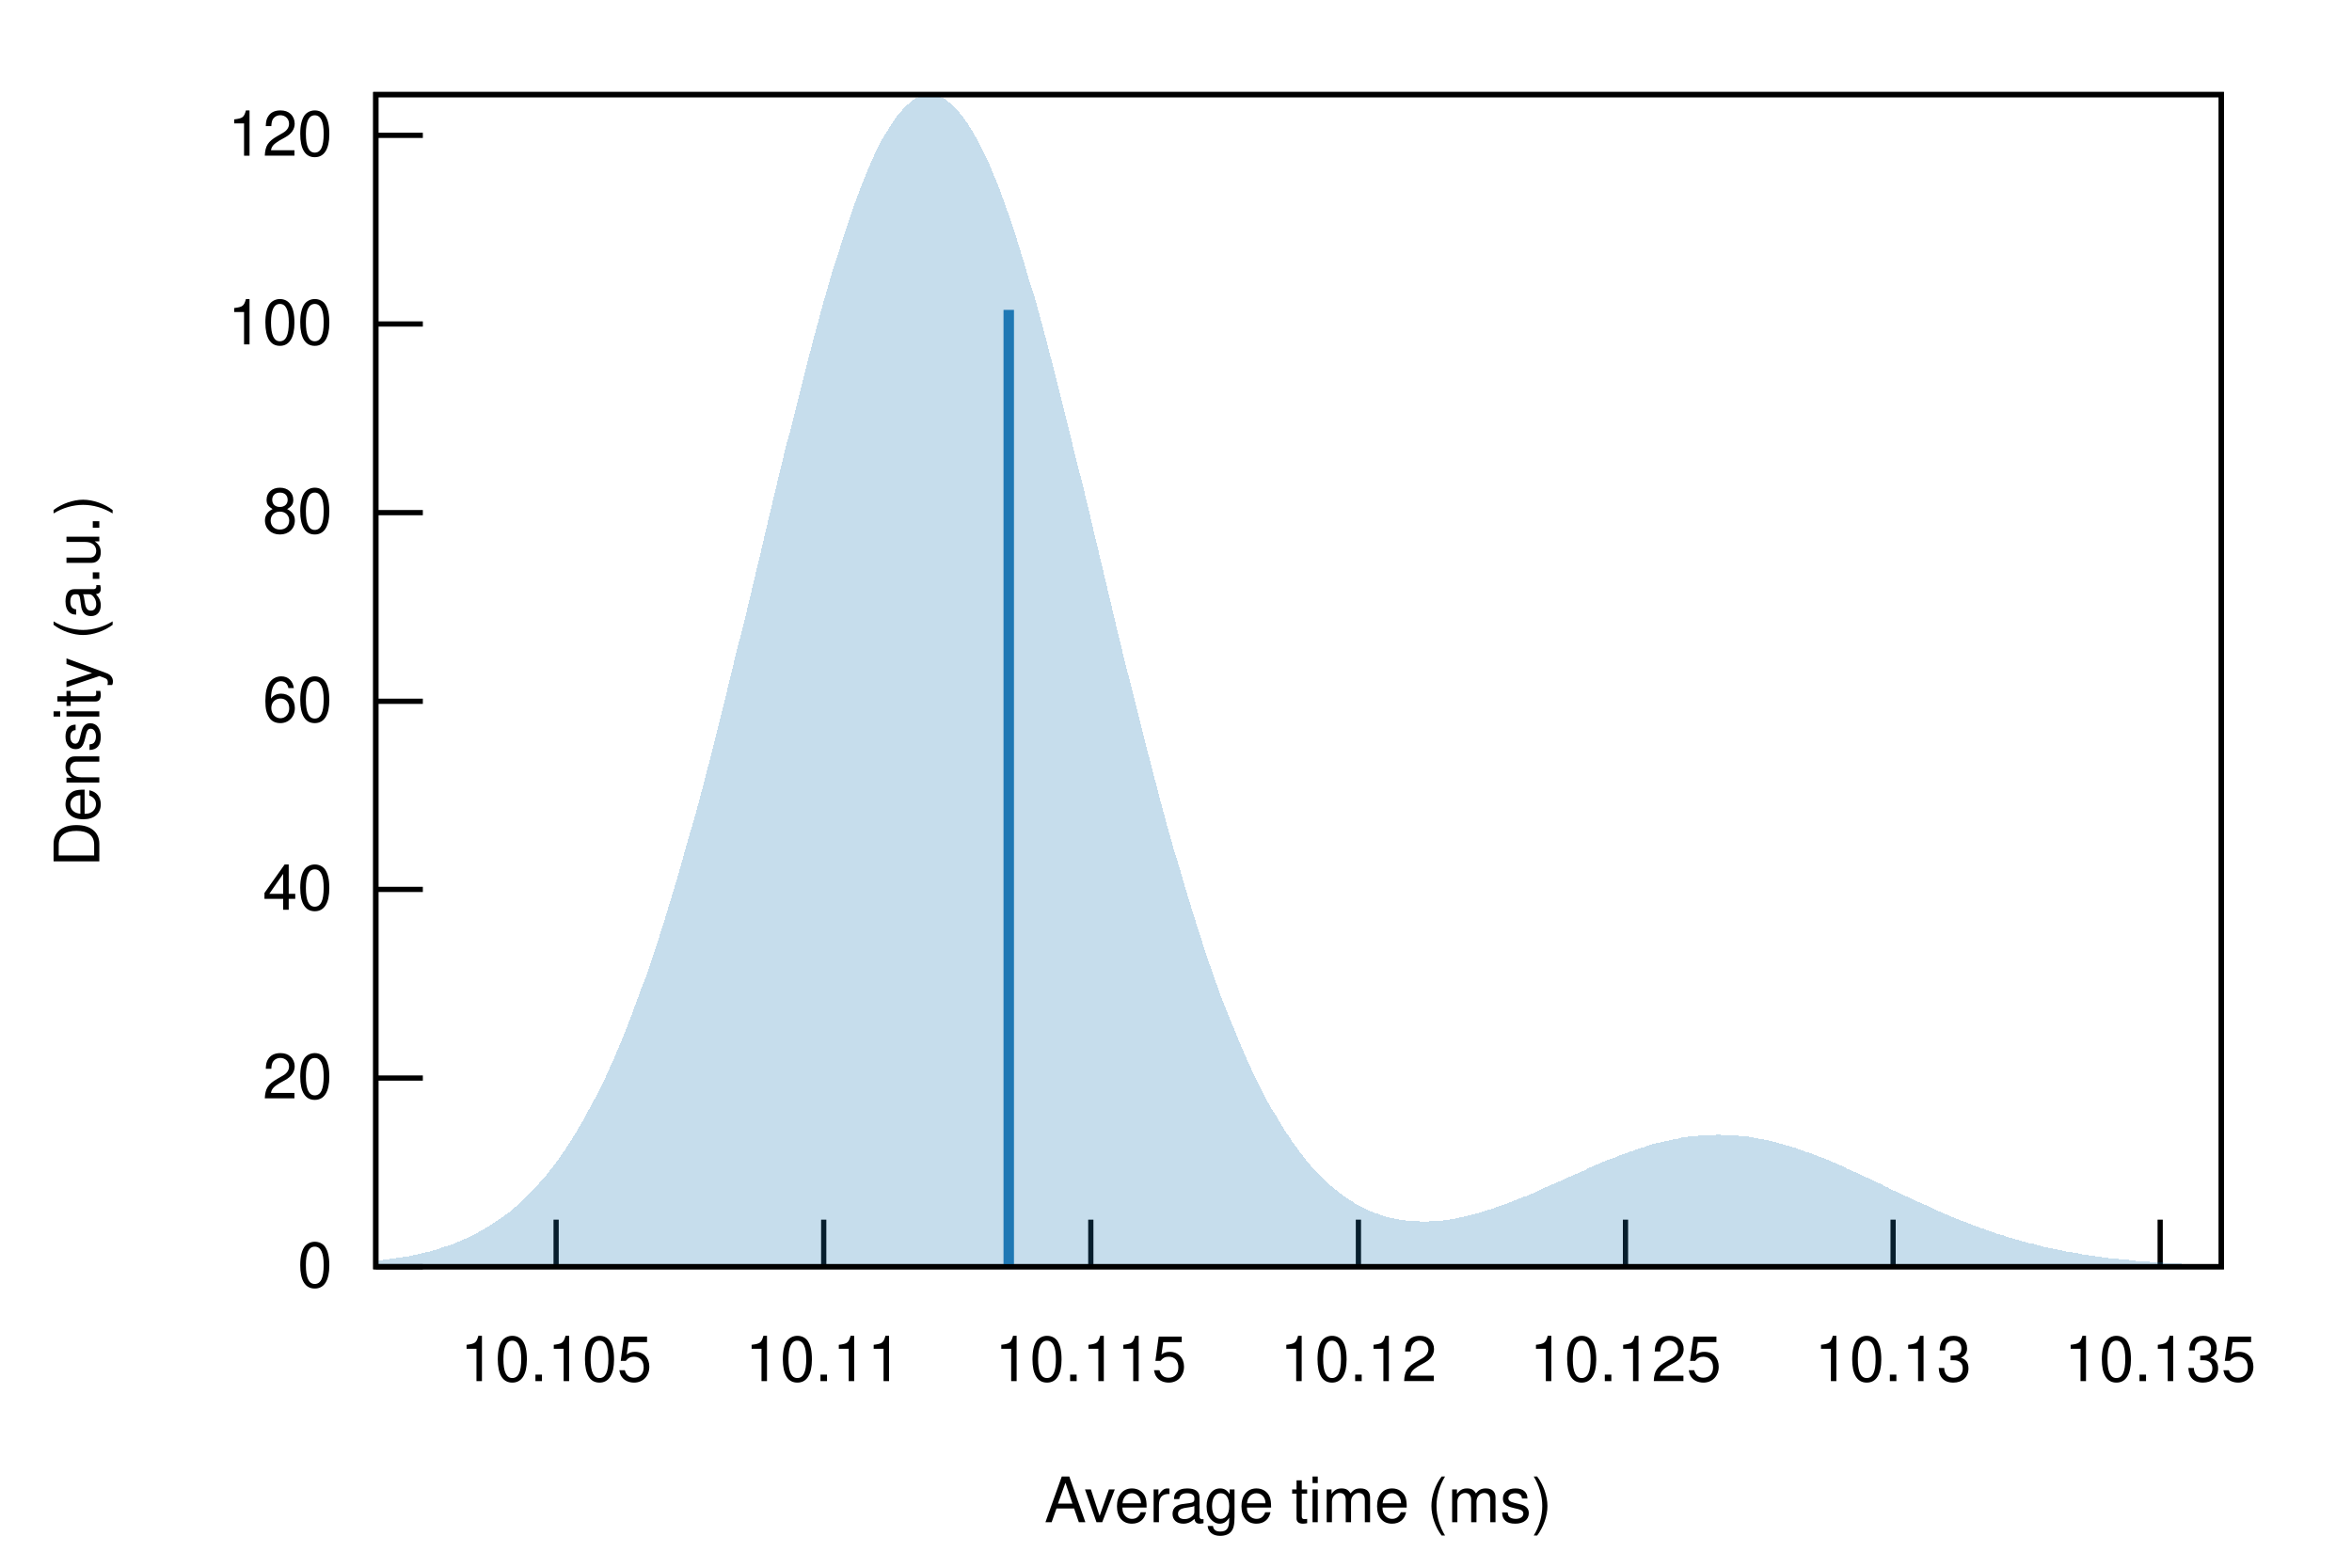
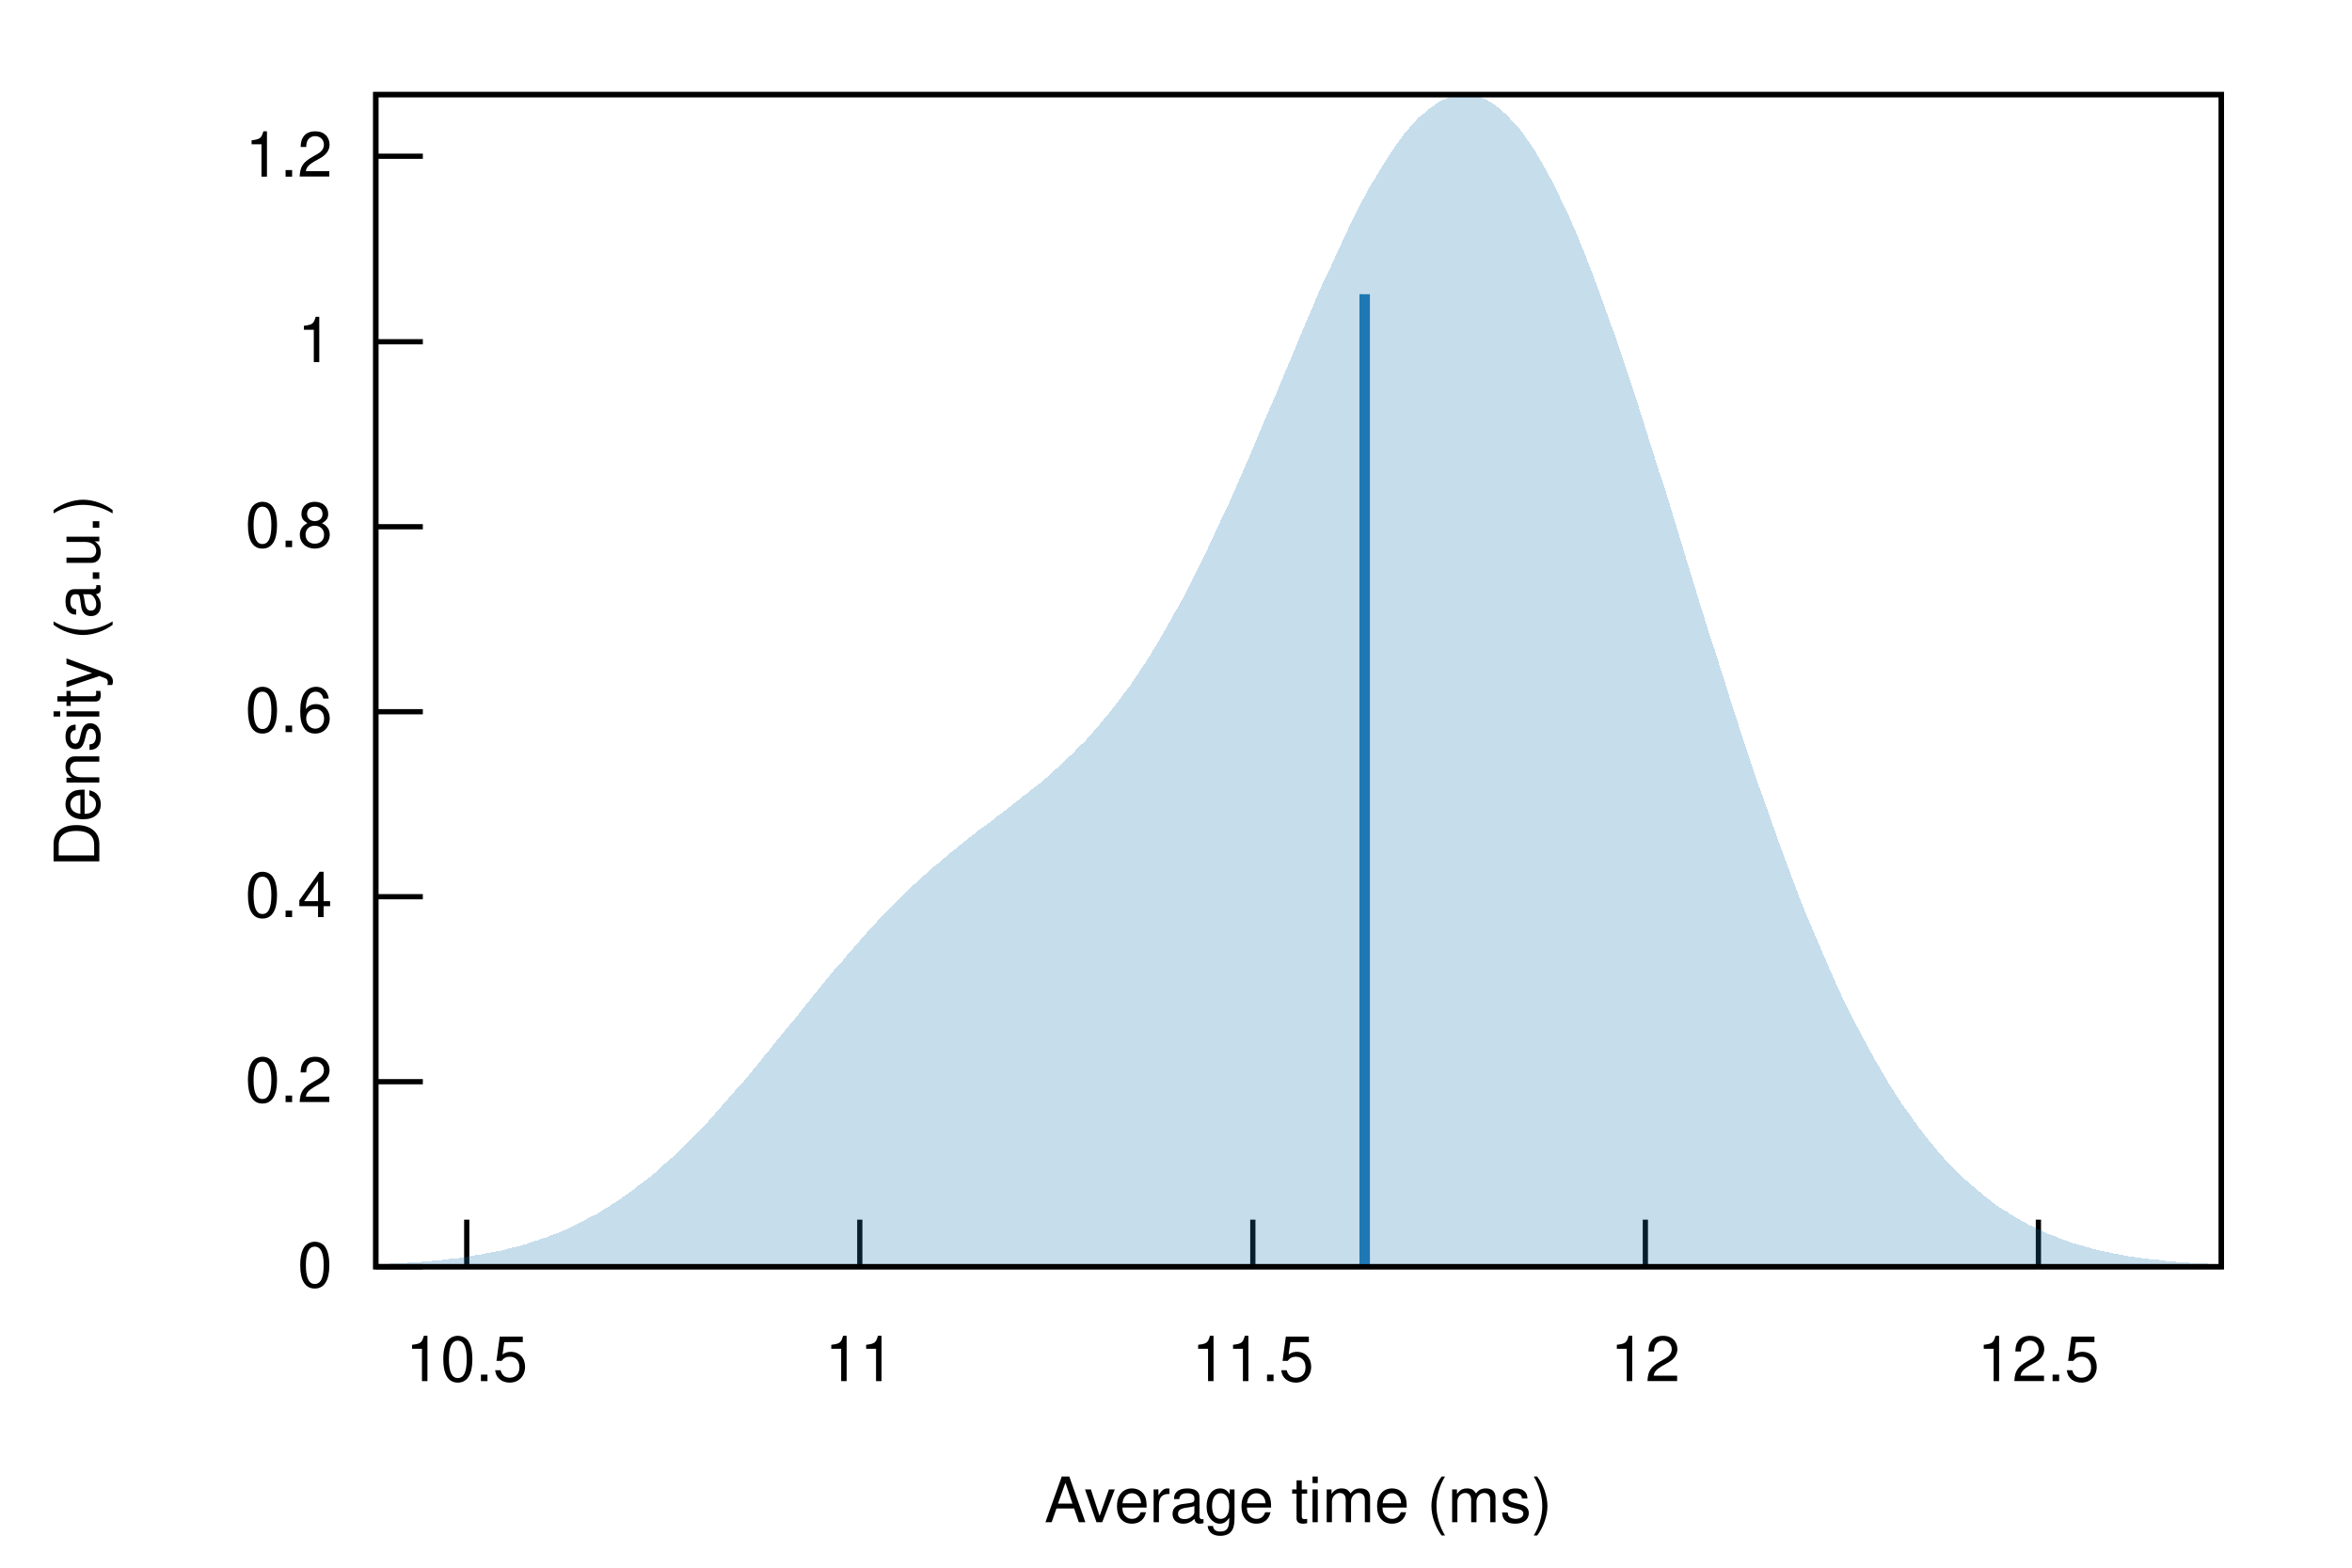
<svg xmlns="http://www.w3.org/2000/svg" xmlns:xlink="http://www.w3.org/1999/xlink" viewBox="0 0 450 300">
  <g id="gnuplot_canvas">
    <rect x="0" y="0" width="450" height="300" fill="none" />
    <defs>
      <circle id="gpDot" r="0.5" stroke-width="0.5" stroke="currentColor" />
      <path id="gpPt0" stroke-width="0.222" stroke="currentColor" d="M-1,0 h2 M0,-1 v2" />
      <path id="gpPt1" stroke-width="0.222" stroke="currentColor" d="M-1,-1 L1,1 M1,-1 L-1,1" />
      <path id="gpPt2" stroke-width="0.222" stroke="currentColor" d="M-1,0 L1,0 M0,-1 L0,1 M-1,-1 L1,1 M-1,1 L1,-1" />
      <rect id="gpPt3" stroke-width="0.222" stroke="currentColor" x="-1" y="-1" width="2" height="2" />
      <rect id="gpPt4" stroke-width="0.222" stroke="currentColor" fill="currentColor" x="-1" y="-1" width="2" height="2" />
      <circle id="gpPt5" stroke-width="0.222" stroke="currentColor" cx="0" cy="0" r="1" />
      <use xlink:href="#gpPt5" id="gpPt6" fill="currentColor" stroke="none" />
      <path id="gpPt7" stroke-width="0.222" stroke="currentColor" d="M0,-1.33 L-1.33,0.67 L1.33,0.67 z" />
      <use xlink:href="#gpPt7" id="gpPt8" fill="currentColor" stroke="none" />
      <use xlink:href="#gpPt7" id="gpPt9" stroke="currentColor" transform="rotate(180)" />
      <use xlink:href="#gpPt9" id="gpPt10" fill="currentColor" stroke="none" />
      <use xlink:href="#gpPt3" id="gpPt11" stroke="currentColor" transform="rotate(45)" />
      <use xlink:href="#gpPt11" id="gpPt12" fill="currentColor" stroke="none" />
      <path id="gpPt13" stroke-width="0.222" stroke="currentColor" d="M0,1.330 L1.265,0.411 L0.782,-1.067 L-0.782,-1.076 L-1.265,0.411 z" />
      <use xlink:href="#gpPt13" id="gpPt14" fill="currentColor" stroke="none" />
      <filter id="textbox" filterUnits="objectBoundingBox" x="0" y="0" height="1" width="1">
        <feFlood flood-color="white" flood-opacity="1" result="bgnd" />
        <feComposite in="SourceGraphic" in2="bgnd" operator="atop" />
      </filter>
      <filter id="greybox" filterUnits="objectBoundingBox" x="0" y="0" height="1" width="1">
        <feFlood flood-color="lightgrey" flood-opacity="1" result="grey" />
        <feComposite in="SourceGraphic" in2="grey" operator="atop" />
      </filter>
    </defs>
    <g fill="none" color="white" stroke="currentColor" stroke-width="1.00" stroke-linecap="butt" stroke-linejoin="miter">
</g>
    <g fill="none" color="black" stroke="currentColor" stroke-width="1.00" stroke-linecap="butt" stroke-linejoin="miter">
      <path stroke="black" d="M71.9,242.4 L80.9,242.4  " />
      <g transform="translate(63.6,246.3)" stroke="none" fill="black" font-family="Helvetica" font-size="12.00" text-anchor="end">
        <text>
          <tspan font-family="Helvetica"> 0</tspan>
        </text>
      </g>
    </g>
    <g fill="none" color="black" stroke="currentColor" stroke-width="1.00" stroke-linecap="butt" stroke-linejoin="miter">
-       <path stroke="black" d="M71.9,206.3 L80.9,206.3  " />
-       <g transform="translate(63.6,210.2)" stroke="none" fill="black" font-family="Helvetica" font-size="12.00" text-anchor="end">
+       <path stroke="black" d="M71.9,207.0 L80.9,207.0  " />
+       <g transform="translate(63.6,210.9)" stroke="none" fill="black" font-family="Helvetica" font-size="12.00" text-anchor="end">
        <text>
-           <tspan font-family="Helvetica"> 20</tspan>
+           <tspan font-family="Helvetica"> 0.2</tspan>
        </text>
      </g>
    </g>
    <g fill="none" color="black" stroke="currentColor" stroke-width="1.00" stroke-linecap="butt" stroke-linejoin="miter">
-       <path stroke="black" d="M71.9,170.2 L80.9,170.2  " />
-       <g transform="translate(63.6,174.1)" stroke="none" fill="black" font-family="Helvetica" font-size="12.00" text-anchor="end">
+       <path stroke="black" d="M71.9,171.6 L80.9,171.6  " />
+       <g transform="translate(63.6,175.5)" stroke="none" fill="black" font-family="Helvetica" font-size="12.00" text-anchor="end">
        <text>
-           <tspan font-family="Helvetica"> 40</tspan>
+           <tspan font-family="Helvetica"> 0.4</tspan>
        </text>
      </g>
    </g>
    <g fill="none" color="black" stroke="currentColor" stroke-width="1.00" stroke-linecap="butt" stroke-linejoin="miter">
-       <path stroke="black" d="M71.9,134.2 L80.9,134.2  " />
-       <g transform="translate(63.6,138.1)" stroke="none" fill="black" font-family="Helvetica" font-size="12.00" text-anchor="end">
+       <path stroke="black" d="M71.9,136.2 L80.9,136.2  " />
+       <g transform="translate(63.6,140.1)" stroke="none" fill="black" font-family="Helvetica" font-size="12.00" text-anchor="end">
        <text>
-           <tspan font-family="Helvetica"> 60</tspan>
+           <tspan font-family="Helvetica"> 0.6</tspan>
        </text>
      </g>
    </g>
    <g fill="none" color="black" stroke="currentColor" stroke-width="1.00" stroke-linecap="butt" stroke-linejoin="miter">
-       <path stroke="black" d="M71.9,98.1 L80.9,98.1  " />
-       <g transform="translate(63.6,102.0)" stroke="none" fill="black" font-family="Helvetica" font-size="12.00" text-anchor="end">
+       <path stroke="black" d="M71.9,100.8 L80.9,100.8  " />
+       <g transform="translate(63.6,104.7)" stroke="none" fill="black" font-family="Helvetica" font-size="12.00" text-anchor="end">
        <text>
-           <tspan font-family="Helvetica"> 80</tspan>
+           <tspan font-family="Helvetica"> 0.8</tspan>
        </text>
      </g>
    </g>
    <g fill="none" color="black" stroke="currentColor" stroke-width="1.00" stroke-linecap="butt" stroke-linejoin="miter">
-       <path stroke="black" d="M71.9,62.0 L80.9,62.0  " />
-       <g transform="translate(63.6,65.9)" stroke="none" fill="black" font-family="Helvetica" font-size="12.00" text-anchor="end">
+       <path stroke="black" d="M71.9,65.4 L80.9,65.4  " />
+       <g transform="translate(63.6,69.3)" stroke="none" fill="black" font-family="Helvetica" font-size="12.00" text-anchor="end">
        <text>
-           <tspan font-family="Helvetica"> 100</tspan>
+           <tspan font-family="Helvetica"> 1</tspan>
        </text>
      </g>
    </g>
    <g fill="none" color="black" stroke="currentColor" stroke-width="1.00" stroke-linecap="butt" stroke-linejoin="miter">
-       <path stroke="black" d="M71.9,25.9 L80.9,25.9  " />
-       <g transform="translate(63.6,29.8)" stroke="none" fill="black" font-family="Helvetica" font-size="12.00" text-anchor="end">
+       <path stroke="black" d="M71.9,29.9 L80.9,29.9  " />
+       <g transform="translate(63.6,33.8)" stroke="none" fill="black" font-family="Helvetica" font-size="12.00" text-anchor="end">
        <text>
-           <tspan font-family="Helvetica"> 120</tspan>
+           <tspan font-family="Helvetica"> 1.2</tspan>
        </text>
      </g>
    </g>
    <g fill="none" color="black" stroke="currentColor" stroke-width="1.00" stroke-linecap="butt" stroke-linejoin="miter">
-       <path stroke="black" d="M106.4,242.4 L106.4,233.4  " />
-       <g transform="translate(106.4,264.3)" stroke="none" fill="black" font-family="Helvetica" font-size="12.00" text-anchor="middle">
+       <path stroke="black" d="M89.3,242.4 L89.3,233.4  " />
+       <g transform="translate(89.3,264.3)" stroke="none" fill="black" font-family="Helvetica" font-size="12.00" text-anchor="middle">
        <text>
-           <tspan font-family="Helvetica"> 10.105</tspan>
+           <tspan font-family="Helvetica"> 10.5</tspan>
        </text>
      </g>
    </g>
    <g fill="none" color="black" stroke="currentColor" stroke-width="1.00" stroke-linecap="butt" stroke-linejoin="miter">
-       <path stroke="black" d="M157.6,242.4 L157.6,233.4  " />
-       <g transform="translate(157.6,264.3)" stroke="none" fill="black" font-family="Helvetica" font-size="12.00" text-anchor="middle">
+       <path stroke="black" d="M164.5,242.4 L164.5,233.4  " />
+       <g transform="translate(164.5,264.3)" stroke="none" fill="black" font-family="Helvetica" font-size="12.00" text-anchor="middle">
        <text>
-           <tspan font-family="Helvetica"> 10.11</tspan>
+           <tspan font-family="Helvetica"> 11</tspan>
        </text>
      </g>
    </g>
    <g fill="none" color="black" stroke="currentColor" stroke-width="1.00" stroke-linecap="butt" stroke-linejoin="miter">
-       <path stroke="black" d="M208.7,242.4 L208.7,233.4  " />
-       <g transform="translate(208.7,264.3)" stroke="none" fill="black" font-family="Helvetica" font-size="12.00" text-anchor="middle">
+       <path stroke="black" d="M239.7,242.4 L239.7,233.4  " />
+       <g transform="translate(239.7,264.3)" stroke="none" fill="black" font-family="Helvetica" font-size="12.00" text-anchor="middle">
        <text>
-           <tspan font-family="Helvetica"> 10.115</tspan>
+           <tspan font-family="Helvetica"> 11.5</tspan>
        </text>
      </g>
    </g>
    <g fill="none" color="black" stroke="currentColor" stroke-width="1.00" stroke-linecap="butt" stroke-linejoin="miter">
-       <path stroke="black" d="M259.9,242.4 L259.9,233.4  " />
-       <g transform="translate(259.9,264.3)" stroke="none" fill="black" font-family="Helvetica" font-size="12.00" text-anchor="middle">
+       <path stroke="black" d="M314.8,242.4 L314.8,233.4  " />
+       <g transform="translate(314.8,264.3)" stroke="none" fill="black" font-family="Helvetica" font-size="12.00" text-anchor="middle">
        <text>
-           <tspan font-family="Helvetica"> 10.12</tspan>
+           <tspan font-family="Helvetica"> 12</tspan>
        </text>
      </g>
    </g>
    <g fill="none" color="black" stroke="currentColor" stroke-width="1.00" stroke-linecap="butt" stroke-linejoin="miter">
-       <path stroke="black" d="M311.0,242.4 L311.0,233.4  " />
-       <g transform="translate(311.0,264.3)" stroke="none" fill="black" font-family="Helvetica" font-size="12.00" text-anchor="middle">
+       <path stroke="black" d="M390.0,242.4 L390.0,233.4  " />
+       <g transform="translate(390.0,264.3)" stroke="none" fill="black" font-family="Helvetica" font-size="12.00" text-anchor="middle">
        <text>
-           <tspan font-family="Helvetica"> 10.125</tspan>
-         </text>
-       </g>
-     </g>
-     <g fill="none" color="black" stroke="currentColor" stroke-width="1.00" stroke-linecap="butt" stroke-linejoin="miter">
-       <path stroke="black" d="M362.2,242.4 L362.2,233.4  " />
-       <g transform="translate(362.2,264.3)" stroke="none" fill="black" font-family="Helvetica" font-size="12.00" text-anchor="middle">
-         <text>
-           <tspan font-family="Helvetica"> 10.13</tspan>
-         </text>
-       </g>
-     </g>
-     <g fill="none" color="black" stroke="currentColor" stroke-width="1.00" stroke-linecap="butt" stroke-linejoin="miter">
-       <path stroke="black" d="M413.3,242.4 L413.3,233.4  " />
-       <g transform="translate(413.3,264.3)" stroke="none" fill="black" font-family="Helvetica" font-size="12.00" text-anchor="middle">
-         <text>
-           <tspan font-family="Helvetica"> 10.135</tspan>
+           <tspan font-family="Helvetica"> 12.5</tspan>
        </text>
      </g>
    </g>
    <g fill="none" color="black" stroke="currentColor" stroke-width="1.00" stroke-linecap="butt" stroke-linejoin="miter">
</g>
    <g fill="none" color="black" stroke="currentColor" stroke-width="1.00" stroke-linecap="butt" stroke-linejoin="miter">
      <path stroke="black" d="M71.9,18.1 L71.9,242.4 L425.0,242.4 L425.0,18.1 L71.9,18.1 Z  " />
    </g>
    <g fill="none" color="black" stroke="currentColor" stroke-width="1.00" stroke-linecap="butt" stroke-linejoin="miter">
      <g transform="translate(19.0,130.3) rotate(270)" stroke="none" fill="black" font-family="Helvetica" font-size="12.00" text-anchor="middle">
        <text>
          <tspan font-family="Helvetica">Density (a.u.)</tspan>
        </text>
      </g>
    </g>
    <g fill="none" color="black" stroke="currentColor" stroke-width="1.00" stroke-linecap="butt" stroke-linejoin="miter">
      <g transform="translate(248.4,291.3)" stroke="none" fill="black" font-family="Helvetica" font-size="12.00" text-anchor="middle">
        <text>
          <tspan font-family="Helvetica">Average time (ms)</tspan>
        </text>
      </g>
    </g>
    <g fill="none" color="black" stroke="currentColor" stroke-width="1.00" stroke-linecap="butt" stroke-linejoin="miter">
</g>
    <g id="gnuplot_plot_1">
      <g fill="none" color="black" stroke="currentColor" stroke-width="1.00" stroke-linecap="butt" stroke-linejoin="miter">
        <g stroke="none" shape-rendering="crispEdges">
-           <polygon fill="rgb( 31, 120, 180)" fill-opacity="0.25" points="71.9,241.3 72.6,241.2 73.3,241.1 74.0,241.0 74.7,240.9 75.4,240.8 76.1,240.7 76.9,240.6 77.6,240.5 78.3,240.4 79.0,240.2 79.7,240.1 80.4,239.9 81.1,239.7 81.8,239.6 82.5,239.4 83.2,239.2 83.9,239.0 84.6,238.7 85.3,238.5 86.1,238.3 86.8,238.0 87.5,237.7 88.2,237.4 88.9,237.1 89.6,236.8 90.3,236.5 91.0,236.1 91.7,235.7 92.4,235.3 93.1,234.9 93.8,234.5 94.5,234.0 95.3,233.5 96.0,233.0 96.7,232.5 97.4,232.0 98.1,231.4 98.8,230.8 99.5,230.1 100.2,229.5 100.9,228.8 101.6,228.1 102.3,227.3 103.0,226.6 103.7,225.8 104.5,224.9 105.2,224.0 105.9,223.1 106.6,222.2 107.3,221.2 108.0,220.2 108.7,219.1 109.4,218.0 110.1,216.9 110.8,215.7 111.5,214.5 112.2,213.2 112.9,211.9 113.6,210.6 114.4,209.2 115.1,207.7 115.8,206.3 116.5,204.7 117.2,203.2 117.9,201.5 118.6,199.9 119.3,198.2 120.0,196.4 120.7,194.6 121.4,192.7 122.1,190.8 122.8,188.9 123.6,186.9 124.3,184.9 125.0,182.8 125.7,180.6 126.4,178.4 127.1,176.2 127.8,173.9 128.5,171.6 129.2,169.3 129.9,166.9 130.6,164.4 131.3,161.9 132.0,159.4 132.8,156.8 133.5,154.2 134.2,151.6 134.9,148.9 135.6,146.2 136.3,143.5 137.0,140.7 137.7,137.9 138.4,135.1 139.1,132.2 139.8,129.3 140.5,126.4 141.2,123.5 142.0,120.6 142.7,117.7 143.4,114.7 144.1,111.8 144.8,108.8 145.5,105.9 146.2,102.9 146.9,99.9 147.6,97.0 148.3,94.0 149.0,91.1 149.7,88.2 150.4,85.3 151.2,82.4 151.9,79.6 152.6,76.8 153.3,74.0 154.0,71.2 154.7,68.5 155.4,65.8 156.1,63.2 156.8,60.6 157.5,58.0 158.2,55.6 158.9,53.1 159.6,50.8 160.4,48.4 161.1,46.2 161.8,44.0 162.5,41.9 163.2,39.9 163.9,37.9 164.6,36.1 165.3,34.3 166.0,32.6 166.7,30.9 167.4,29.4 168.1,27.9 168.8,26.6 169.6,25.3 170.3,24.2 171.0,23.1 171.7,22.1 172.4,21.3 173.1,20.5 173.8,19.9 174.5,19.3 175.2,18.8 175.9,18.5 176.6,18.3 177.3,18.1 178.0,18.1 178.7,18.2 179.5,18.4 180.2,18.7 180.9,19.0 181.6,19.6 182.3,20.2 183.0,20.9 183.7,21.7 184.4,22.6 185.1,23.6 185.8,24.7 186.5,25.9 187.2,27.2 187.9,28.6 188.7,30.1 189.4,31.7 190.1,33.4 190.8,35.1 191.5,36.9 192.2,38.9 192.9,40.8 193.6,42.9 194.3,45.0 195.0,47.3 195.7,49.5 196.4,51.9 197.1,54.3 197.9,56.7 198.6,59.2 199.3,61.8 200.0,64.4 200.7,67.1 201.4,69.8 202.1,72.5 202.8,75.3 203.5,78.1 204.2,80.9 204.9,83.8 205.6,86.7 206.3,89.6 207.1,92.5 207.8,95.5 208.5,98.4 209.2,101.4 209.9,104.3 210.6,107.3 211.3,110.2 212.0,113.2 212.7,116.1 213.4,119.1 214.1,122.0 214.8,124.9 215.5,127.8 216.3,130.7 217.0,133.6 217.7,136.4 218.4,139.2 219.1,142.0 219.8,144.7 220.5,147.5 221.2,150.1 221.9,152.8 222.6,155.4 223.3,158.0 224.0,160.5 224.7,163.0 225.5,165.5 226.2,167.9 226.9,170.3 227.6,172.6 228.3,174.9 229.0,177.1 229.7,179.3 230.4,181.5 231.1,183.6 231.8,185.6 232.5,187.6 233.2,189.6 233.9,191.5 234.7,193.4 235.4,195.2 236.1,196.9 236.8,198.6 237.5,200.3 238.2,201.9 238.9,203.5 239.6,205.0 240.3,206.5 241.0,207.9 241.7,209.3 242.4,210.6 243.1,211.9 243.9,213.1 244.6,214.3 245.3,215.5 246.0,216.6 246.7,217.6 247.4,218.7 248.1,219.6 248.8,220.6 249.5,221.5 250.2,222.4 250.9,223.2 251.6,224.0 252.3,224.7 253.0,225.4 253.8,226.1 254.5,226.8 255.2,227.4 255.9,227.9 256.6,228.5 257.3,229.0 258.0,229.5 258.7,229.9 259.4,230.4 260.1,230.8 260.8,231.1 261.5,231.5 262.2,231.8 263.0,232.1 263.7,232.3 264.4,232.6 265.1,232.8 265.8,233.0 266.5,233.1 267.2,233.3 267.9,233.4 268.6,233.5 269.3,233.6 270.0,233.7 270.7,233.7 271.4,233.7 272.2,233.8 272.9,233.8 273.6,233.7 274.3,233.7 275.0,233.6 275.7,233.6 276.4,233.5 277.1,233.4 277.8,233.3 278.5,233.2 279.2,233.0 279.9,232.9 280.6,232.7 281.4,232.5 282.1,232.3 282.8,232.2 283.5,231.9 284.2,231.7 284.9,231.5 285.6,231.3 286.3,231.0 287.0,230.8 287.7,230.5 288.4,230.3 289.1,230.0 289.8,229.7 290.6,229.4 291.3,229.1 292.0,228.9 292.7,228.6 293.4,228.3 294.1,228.0 294.8,227.6 295.5,227.3 296.2,227.0 296.9,226.7 297.6,226.4 298.3,226.1 299.0,225.8 299.8,225.4 300.5,225.1 301.2,224.8 301.9,224.5 302.6,224.2 303.3,223.9 304.0,223.5 304.7,223.2 305.4,222.9 306.1,222.6 306.8,222.3 307.5,222.0 308.2,221.8 309.0,221.5 309.7,221.2 310.4,220.9 311.1,220.7 311.8,220.4 312.5,220.2 313.2,219.9 313.9,219.7 314.6,219.5 315.3,219.2 316.0,219.0 316.7,218.8 317.4,218.7 318.2,218.5 318.9,218.3 319.6,218.2 320.3,218.0 321.0,217.9 321.7,217.7 322.4,217.6 323.1,217.5 323.8,217.4 324.5,217.4 325.2,217.3 325.9,217.2 326.6,217.2 327.3,217.2 328.1,217.2 328.8,217.1 329.5,217.2 330.2,217.2 330.9,217.2 331.6,217.2 332.3,217.3 333.0,217.4 333.7,217.5 334.4,217.5 335.1,217.6 335.8,217.8 336.5,217.9 337.3,218.0 338.0,218.2 338.7,218.3 339.4,218.5 340.1,218.7 340.8,218.9 341.5,219.1 342.2,219.3 342.9,219.5 343.6,219.7 344.3,220.0 345.0,220.2 345.7,220.5 346.5,220.7 347.2,221.0 347.9,221.3 348.6,221.5 349.3,221.8 350.0,222.1 350.7,222.4 351.4,222.7 352.1,223.0 352.8,223.3 353.5,223.7 354.2,224.0 354.9,224.3 355.7,224.6 356.4,225.0 357.1,225.3 357.8,225.6 358.5,226.0 359.2,226.3 359.9,226.6 360.6,227.0 361.3,227.3 362.0,227.7 362.7,228.0 363.4,228.3 364.1,228.7 364.9,229.0 365.6,229.3 366.3,229.7 367.0,230.0 367.7,230.3 368.4,230.6 369.1,230.9 369.8,231.3 370.5,231.6 371.2,231.9 371.9,232.2 372.6,232.5 373.3,232.8 374.1,233.1 374.8,233.4 375.5,233.7 376.2,233.9 376.9,234.2 377.6,234.5 378.3,234.7 379.0,235.0 379.7,235.2 380.4,235.5 381.1,235.7 381.8,236.0 382.5,236.2 383.3,236.4 384.0,236.7 384.7,236.9 385.4,237.1 386.1,237.3 386.8,237.5 387.5,237.7 388.2,237.9 388.9,238.0 389.6,238.2 390.3,238.4 391.0,238.6 391.7,238.7 392.4,238.9 393.2,239.0 393.9,239.2 394.6,239.3 395.3,239.5 396.0,239.6 396.7,239.7 397.4,239.8 398.1,240.0 398.8,240.1 399.5,240.2 400.2,240.3 400.9,240.4 401.6,240.5 402.4,240.6 403.1,240.7 403.8,240.8 404.5,240.8 405.2,240.9 405.9,241.0 406.6,241.1 407.3,241.1 408.0,241.2 408.7,241.3 409.4,241.3 410.1,241.4 410.8,241.4 411.6,241.5 412.3,241.5 413.0,241.6 413.7,241.6 414.4,241.7 415.1,241.7 415.8,241.8 416.5,241.8 417.2,241.8 417.9,241.9 418.6,241.9 419.3,241.9 420.0,242.0 420.8,242.0 421.5,242.0 422.2,242.0 422.9,242.1 423.6,242.1 424.3,242.1 425.0,242.1 425.0,242.4 424.3,242.4 423.6,242.4 422.9,242.4 422.2,242.4 421.5,242.4 420.8,242.4 420.0,242.4 419.3,242.4 418.6,242.4 417.9,242.4 417.2,242.4 416.5,242.4 415.8,242.4 415.1,242.4 414.4,242.4 413.7,242.4 413.0,242.4 412.3,242.4 411.6,242.4 410.8,242.4 410.1,242.4 409.4,242.4 408.7,242.4 408.0,242.4 407.3,242.4 406.6,242.4 405.9,242.4 405.2,242.4 404.5,242.4 403.8,242.4 403.1,242.4 402.4,242.4 401.6,242.4 400.9,242.4 400.2,242.4 399.5,242.4 398.8,242.4 398.1,242.4 397.4,242.4 396.7,242.4 396.0,242.4 395.3,242.4 394.6,242.4 393.9,242.4 393.2,242.4 392.4,242.4 391.7,242.4 391.0,242.4 390.3,242.4 389.6,242.4 388.9,242.4 388.2,242.4 387.5,242.4 386.8,242.4 386.1,242.4 385.4,242.4 384.7,242.4 384.0,242.4 383.3,242.4 382.5,242.4 381.8,242.4 381.1,242.4 380.4,242.4 379.7,242.4 379.0,242.4 378.3,242.4 377.6,242.4 376.9,242.4 376.2,242.4 375.5,242.4 374.8,242.4 374.1,242.4 373.3,242.4 372.6,242.4 371.9,242.4 371.2,242.4 370.5,242.4 369.8,242.4 369.1,242.4 368.4,242.4 367.7,242.4 367.0,242.4 366.3,242.4 365.6,242.4 364.9,242.4 364.1,242.4 363.4,242.4 362.7,242.4 362.0,242.4 361.3,242.4 360.6,242.4 359.9,242.4 359.2,242.4 358.5,242.4 357.8,242.4 357.1,242.4 356.4,242.4 355.7,242.4 354.9,242.4 354.2,242.4 353.5,242.4 352.8,242.4 352.1,242.4 351.4,242.4 350.7,242.4 350.0,242.4 349.3,242.4 348.6,242.4 347.9,242.4 347.2,242.4 346.5,242.4 345.7,242.4 345.0,242.4 344.3,242.4 343.6,242.4 342.9,242.4 342.2,242.4 341.5,242.4 340.8,242.4 340.1,242.4 339.4,242.4 338.7,242.4 338.0,242.4 337.3,242.4 336.5,242.4 335.8,242.4 335.1,242.4 334.4,242.4 333.7,242.4 333.0,242.4 332.3,242.4 331.6,242.4 330.9,242.4 330.2,242.4 329.5,242.4 328.8,242.4 328.1,242.4 327.3,242.4 326.6,242.4 325.9,242.4 325.2,242.4 324.5,242.4 323.8,242.4 323.1,242.4 322.4,242.4 321.7,242.4 321.0,242.4 320.3,242.4 319.6,242.4 318.9,242.4 318.2,242.4 317.4,242.4 316.7,242.4 316.0,242.4 315.3,242.4 314.6,242.4 313.9,242.4 313.2,242.4 312.5,242.4 311.8,242.4 311.1,242.4 310.4,242.4 309.7,242.4 309.0,242.4 308.2,242.4 307.5,242.4 306.8,242.4 306.1,242.4 305.4,242.4 304.7,242.4 304.0,242.4 303.3,242.4 302.6,242.4 301.9,242.4 301.2,242.4 300.5,242.4 299.8,242.4 299.0,242.4 298.3,242.4 297.6,242.4 296.9,242.4 296.2,242.4 295.5,242.4 294.8,242.4 294.1,242.4 293.4,242.4 292.7,242.4 292.0,242.4 291.3,242.4 290.6,242.4 289.8,242.4 289.1,242.4 288.4,242.4 287.7,242.4 287.0,242.4 286.3,242.4 285.6,242.4 284.9,242.4 284.2,242.4 283.5,242.4 282.8,242.4 282.1,242.4 281.4,242.4 280.6,242.4 279.9,242.4 279.2,242.4 278.5,242.4 277.8,242.4 277.1,242.4 276.4,242.4 275.7,242.4 275.0,242.4 274.3,242.4 273.6,242.4 272.9,242.4 272.2,242.4 271.4,242.4 270.7,242.4 270.0,242.4 269.3,242.4 268.6,242.4 267.9,242.4 267.2,242.4 266.5,242.4 265.8,242.4 265.1,242.4 264.4,242.4 263.7,242.4 263.0,242.4 262.2,242.4 261.5,242.4 260.8,242.4 260.1,242.4 259.4,242.4 258.7,242.4 258.0,242.4 257.3,242.4 256.6,242.4 255.9,242.4 255.2,242.4 254.5,242.4 253.8,242.4 253.0,242.4 252.3,242.4 251.6,242.4 250.9,242.4 250.2,242.4 249.5,242.4 248.8,242.4 248.1,242.4 247.4,242.4 246.7,242.4 246.0,242.4 245.3,242.4 244.6,242.4 243.9,242.4 243.1,242.4 242.4,242.4 241.7,242.4 241.0,242.4 240.3,242.4 239.6,242.4 238.9,242.4 238.2,242.4 237.5,242.4 236.8,242.4 236.1,242.4 235.4,242.4 234.7,242.4 233.9,242.4 233.2,242.4 232.5,242.4 231.8,242.4 231.1,242.4 230.4,242.4 229.7,242.4 229.0,242.4 228.3,242.4 227.6,242.4 226.9,242.4 226.2,242.4 225.5,242.4 224.7,242.4 224.0,242.4 223.3,242.4 222.6,242.4 221.9,242.4 221.2,242.4 220.5,242.4 219.8,242.4 219.1,242.4 218.4,242.4 217.7,242.4 217.0,242.4 216.3,242.4 215.5,242.4 214.8,242.4 214.1,242.4 213.4,242.4 212.7,242.4 212.0,242.4 211.3,242.4 210.6,242.4 209.9,242.4 209.2,242.4 208.5,242.4 207.8,242.4 207.1,242.4 206.3,242.4 205.6,242.4 204.9,242.4 204.2,242.4 203.5,242.4 202.8,242.4 202.1,242.4 201.4,242.4 200.7,242.4 200.0,242.4 199.3,242.4 198.6,242.4 197.9,242.4 197.1,242.4 196.4,242.4 195.7,242.4 195.0,242.4 194.3,242.4 193.6,242.4 192.9,242.4 192.2,242.4 191.5,242.4 190.8,242.4 190.1,242.4 189.4,242.4 188.7,242.4 187.9,242.4 187.2,242.4 186.5,242.4 185.8,242.4 185.1,242.4 184.4,242.4 183.7,242.4 183.0,242.4 182.3,242.4 181.6,242.4 180.9,242.4 180.2,242.4 179.5,242.4 178.7,242.4 178.0,242.4 177.3,242.4 176.6,242.4 175.9,242.4 175.2,242.4 174.5,242.4 173.8,242.4 173.1,242.4 172.4,242.4 171.7,242.4 171.0,242.4 170.3,242.4 169.6,242.4 168.8,242.4 168.1,242.4 167.4,242.4 166.7,242.4 166.0,242.4 165.3,242.4 164.6,242.4 163.9,242.4 163.2,242.4 162.5,242.4 161.8,242.4 161.1,242.4 160.4,242.4 159.6,242.4 158.9,242.4 158.2,242.4 157.5,242.4 156.8,242.4 156.1,242.4 155.4,242.4 154.7,242.4 154.0,242.4 153.3,242.4 152.6,242.4 151.9,242.4 151.2,242.4 150.4,242.4 149.7,242.4 149.0,242.4 148.3,242.4 147.6,242.4 146.9,242.4 146.2,242.4 145.5,242.4 144.8,242.4 144.1,242.4 143.4,242.4 142.7,242.4 142.0,242.4 141.2,242.4 140.5,242.4 139.8,242.4 139.1,242.4 138.4,242.4 137.7,242.4 137.0,242.4 136.3,242.4 135.6,242.4 134.9,242.4 134.2,242.4 133.5,242.4 132.8,242.4 132.0,242.4 131.3,242.4 130.6,242.4 129.9,242.4 129.2,242.4 128.5,242.4 127.8,242.4 127.1,242.4 126.4,242.4 125.7,242.4 125.0,242.4 124.3,242.4 123.6,242.4 122.8,242.4 122.1,242.4 121.4,242.4 120.7,242.4 120.0,242.4 119.3,242.4 118.6,242.4 117.9,242.4 117.2,242.4 116.5,242.4 115.8,242.4 115.1,242.4 114.4,242.4 113.6,242.4 112.9,242.4 112.2,242.4 111.5,242.4 110.8,242.4 110.1,242.4 109.4,242.4 108.7,242.4 108.0,242.4 107.3,242.4 106.6,242.4 105.9,242.4 105.2,242.4 104.5,242.4 103.7,242.4 103.0,242.4 102.3,242.4 101.6,242.4 100.9,242.4 100.2,242.4 99.5,242.4 98.8,242.4 98.1,242.4 97.4,242.4 96.7,242.4 96.0,242.4 95.3,242.4 94.5,242.4 93.8,242.4 93.1,242.4 92.4,242.4 91.7,242.4 91.0,242.4 90.3,242.4 89.6,242.4 88.9,242.4 88.2,242.4 87.5,242.4 86.8,242.4 86.1,242.4 85.3,242.4 84.6,242.4 83.9,242.4 83.2,242.4 82.5,242.4 81.8,242.4 81.1,242.4 80.4,242.4 79.7,242.4 79.0,242.4 78.3,242.4 77.6,242.4 76.9,242.4 76.1,242.4 75.4,242.4 74.7,242.4 74.0,242.4 73.3,242.4 72.6,242.4 71.9,242.4 " />
+           <polygon fill="rgb( 31, 120, 180)" fill-opacity="0.25" points="71.9,242.0 72.6,241.9 73.3,241.9 74.0,241.9 74.7,241.8 75.4,241.8 76.1,241.8 76.9,241.7 77.6,241.7 78.3,241.6 79.0,241.6 79.7,241.5 80.4,241.5 81.1,241.4 81.8,241.4 82.5,241.3 83.2,241.2 83.9,241.2 84.6,241.1 85.3,241.0 86.1,240.9 86.8,240.8 87.5,240.8 88.2,240.7 88.9,240.6 89.6,240.5 90.3,240.3 91.0,240.2 91.7,240.1 92.4,240.0 93.1,239.8 93.8,239.7 94.5,239.6 95.3,239.4 96.0,239.3 96.7,239.1 97.4,238.9 98.1,238.7 98.8,238.6 99.5,238.4 100.2,238.2 100.9,238.0 101.6,237.7 102.3,237.5 103.0,237.3 103.7,237.0 104.5,236.8 105.2,236.5 105.9,236.2 106.6,236.0 107.3,235.7 108.0,235.4 108.7,235.1 109.4,234.7 110.1,234.4 110.8,234.0 111.5,233.7 112.2,233.3 112.9,232.9 113.6,232.6 114.4,232.2 115.1,231.7 115.8,231.3 116.5,230.9 117.2,230.4 117.9,230.0 118.6,229.5 119.3,229.0 120.0,228.5 120.7,228.0 121.4,227.5 122.1,226.9 122.8,226.4 123.6,225.8 124.3,225.3 125.0,224.7 125.7,224.1 126.4,223.5 127.1,222.8 127.8,222.2 128.5,221.6 129.2,220.9 129.9,220.2 130.6,219.5 131.3,218.9 132.0,218.1 132.8,217.4 133.5,216.7 134.2,216.0 134.9,215.2 135.6,214.5 136.3,213.7 137.0,212.9 137.7,212.1 138.4,211.3 139.1,210.5 139.8,209.7 140.5,208.9 141.2,208.1 142.0,207.3 142.7,206.4 143.4,205.6 144.1,204.7 144.8,203.9 145.5,203.0 146.2,202.1 146.9,201.3 147.6,200.4 148.3,199.5 149.0,198.7 149.7,197.8 150.4,196.9 151.2,196.0 151.9,195.2 152.6,194.3 153.3,193.4 154.0,192.5 154.7,191.7 155.4,190.8 156.1,189.9 156.8,189.1 157.5,188.2 158.2,187.3 158.9,186.5 159.6,185.6 160.4,184.8 161.1,184.0 161.8,183.1 162.5,182.3 163.2,181.5 163.9,180.7 164.6,179.9 165.3,179.1 166.0,178.3 166.7,177.6 167.4,176.8 168.1,176.0 168.8,175.3 169.6,174.5 170.3,173.8 171.0,173.1 171.7,172.4 172.4,171.7 173.1,171.0 173.8,170.3 174.5,169.6 175.2,169.0 175.9,168.3 176.6,167.7 177.3,167.1 178.0,166.4 178.7,165.8 179.5,165.2 180.2,164.6 180.9,164.0 181.6,163.4 182.3,162.8 183.0,162.3 183.7,161.7 184.4,161.1 185.1,160.6 185.8,160.0 186.5,159.5 187.2,158.9 187.9,158.4 188.7,157.9 189.4,157.3 190.1,156.8 190.8,156.2 191.5,155.7 192.2,155.2 192.9,154.6 193.6,154.1 194.3,153.5 195.0,153.0 195.7,152.4 196.4,151.9 197.1,151.3 197.9,150.7 198.6,150.2 199.3,149.6 200.0,149.0 200.7,148.4 201.4,147.7 202.1,147.1 202.8,146.5 203.5,145.8 204.2,145.1 204.9,144.5 205.6,143.8 206.3,143.0 207.1,142.3 207.8,141.6 208.5,140.8 209.2,140.0 209.9,139.2 210.6,138.4 211.3,137.5 212.0,136.7 212.7,135.8 213.4,134.9 214.1,134.0 214.8,133.0 215.5,132.1 216.3,131.1 217.0,130.0 217.7,129.0 218.4,127.9 219.1,126.9 219.8,125.8 220.5,124.6 221.2,123.5 221.9,122.3 222.6,121.1 223.3,119.9 224.0,118.6 224.7,117.3 225.5,116.0 226.2,114.7 226.9,113.4 227.6,112.0 228.3,110.6 229.0,109.2 229.7,107.8 230.4,106.4 231.1,104.9 231.8,103.4 232.5,101.9 233.2,100.4 233.9,98.8 234.7,97.3 235.4,95.7 236.1,94.1 236.8,92.5 237.5,90.9 238.2,89.3 238.9,87.7 239.6,86.0 240.3,84.4 241.0,82.7 241.7,81.0 242.4,79.4 243.1,77.7 243.9,76.0 244.6,74.3 245.3,72.6 246.0,70.9 246.7,69.3 247.4,67.6 248.1,65.9 248.8,64.2 249.5,62.6 250.2,60.9 250.9,59.3 251.6,57.6 252.3,56.0 253.0,54.4 253.8,52.8 254.5,51.3 255.2,49.7 255.9,48.2 256.6,46.7 257.3,45.2 258.0,43.7 258.7,42.3 259.4,40.9 260.1,39.5 260.8,38.1 261.5,36.8 262.2,35.5 263.0,34.3 263.7,33.1 264.4,31.9 265.1,30.8 265.8,29.7 266.5,28.6 267.2,27.6 267.9,26.7 268.6,25.7 269.3,24.9 270.0,24.0 270.7,23.3 271.4,22.5 272.2,21.9 272.9,21.3 273.6,20.7 274.3,20.2 275.0,19.7 275.7,19.3 276.4,19.0 277.1,18.7 277.8,18.4 278.5,18.3 279.2,18.2 279.9,18.1 280.6,18.1 281.4,18.2 282.1,18.3 282.8,18.5 283.5,18.7 284.2,19.0 284.9,19.4 285.6,19.8 286.3,20.3 287.0,20.9 287.7,21.5 288.4,22.1 289.1,22.9 289.8,23.6 290.6,24.5 291.3,25.4 292.0,26.4 292.7,27.4 293.4,28.4 294.1,29.6 294.8,30.8 295.5,32.0 296.2,33.3 296.9,34.6 297.6,36.0 298.3,37.4 299.0,38.9 299.8,40.5 300.5,42.1 301.2,43.7 301.9,45.3 302.6,47.1 303.3,48.8 304.0,50.6 304.7,52.4 305.4,54.3 306.1,56.2 306.8,58.1 307.5,60.1 308.2,62.1 309.0,64.1 309.7,66.2 310.4,68.3 311.1,70.4 311.8,72.5 312.5,74.7 313.2,76.8 313.9,79.0 314.6,81.2 315.3,83.5 316.0,85.7 316.7,87.9 317.4,90.2 318.2,92.5 318.9,94.7 319.6,97.0 320.3,99.3 321.0,101.6 321.7,103.9 322.4,106.2 323.1,108.5 323.8,110.8 324.5,113.1 325.2,115.4 325.9,117.6 326.6,119.9 327.3,122.2 328.1,124.4 328.8,126.7 329.5,128.9 330.2,131.1 330.9,133.4 331.6,135.5 332.3,137.7 333.0,139.9 333.7,142.0 334.4,144.2 335.1,146.3 335.8,148.4 336.5,150.4 337.3,152.5 338.0,154.5 338.7,156.5 339.4,158.5 340.1,160.5 340.8,162.4 341.5,164.3 342.2,166.2 342.9,168.1 343.6,169.9 344.3,171.8 345.0,173.6 345.7,175.3 346.5,177.1 347.2,178.8 347.9,180.4 348.6,182.1 349.3,183.7 350.0,185.3 350.7,186.9 351.4,188.5 352.1,190.0 352.8,191.5 353.5,192.9 354.2,194.4 354.9,195.8 355.7,197.1 356.4,198.5 357.1,199.8 357.8,201.1 358.5,202.4 359.2,203.6 359.9,204.8 360.6,206.0 361.3,207.2 362.0,208.3 362.7,209.4 363.4,210.5 364.1,211.6 364.9,212.6 365.6,213.6 366.3,214.6 367.0,215.6 367.7,216.5 368.4,217.4 369.1,218.3 369.8,219.1 370.5,220.0 371.2,220.8 371.9,221.6 372.6,222.4 373.3,223.1 374.1,223.8 374.8,224.5 375.5,225.2 376.2,225.9 376.9,226.5 377.6,227.1 378.3,227.7 379.0,228.3 379.7,228.9 380.4,229.4 381.1,230.0 381.8,230.5 382.5,231.0 383.3,231.5 384.0,231.9 384.7,232.4 385.4,232.8 386.1,233.2 386.8,233.6 387.5,234.0 388.2,234.4 388.9,234.7 389.6,235.1 390.3,235.4 391.0,235.7 391.7,236.1 392.4,236.3 393.2,236.6 393.9,236.9 394.6,237.2 395.3,237.4 396.0,237.7 396.7,237.9 397.4,238.1 398.1,238.3 398.8,238.5 399.5,238.7 400.2,238.9 400.9,239.1 401.6,239.3 402.4,239.4 403.1,239.6 403.8,239.7 404.5,239.9 405.2,240.0 405.9,240.1 406.6,240.3 407.3,240.4 408.0,240.5 408.7,240.6 409.4,240.7 410.1,240.8 410.8,240.9 411.6,241.0 412.3,241.0 413.0,241.1 413.7,241.2 414.4,241.3 415.1,241.3 415.8,241.4 416.5,241.5 417.2,241.5 417.9,241.6 418.6,241.6 419.3,241.7 420.0,241.7 420.8,241.8 421.5,241.8 422.2,241.8 422.9,241.9 423.6,241.9 424.3,241.9 425.0,242.0 425.0,242.4 424.3,242.4 423.6,242.4 422.9,242.4 422.2,242.4 421.5,242.4 420.8,242.4 420.0,242.4 419.3,242.4 418.6,242.4 417.9,242.4 417.2,242.4 416.5,242.4 415.8,242.4 415.1,242.4 414.4,242.4 413.7,242.4 413.0,242.4 412.3,242.4 411.6,242.4 410.8,242.4 410.1,242.4 409.4,242.4 408.7,242.4 408.0,242.4 407.3,242.4 406.6,242.4 405.9,242.4 405.2,242.4 404.5,242.4 403.8,242.4 403.1,242.4 402.4,242.4 401.6,242.4 400.9,242.4 400.2,242.4 399.5,242.4 398.8,242.4 398.1,242.4 397.4,242.4 396.7,242.4 396.0,242.4 395.3,242.4 394.6,242.4 393.9,242.4 393.2,242.4 392.4,242.4 391.7,242.4 391.0,242.4 390.3,242.4 389.6,242.4 388.9,242.4 388.2,242.4 387.5,242.4 386.8,242.4 386.1,242.4 385.4,242.4 384.7,242.4 384.0,242.4 383.3,242.4 382.5,242.4 381.8,242.4 381.1,242.4 380.4,242.4 379.7,242.4 379.0,242.4 378.3,242.4 377.6,242.4 376.9,242.4 376.2,242.4 375.5,242.4 374.8,242.4 374.1,242.4 373.3,242.4 372.6,242.4 371.9,242.4 371.2,242.4 370.5,242.4 369.8,242.4 369.1,242.4 368.4,242.4 367.7,242.4 367.0,242.4 366.3,242.4 365.6,242.4 364.9,242.4 364.1,242.4 363.4,242.4 362.7,242.4 362.0,242.4 361.3,242.4 360.6,242.4 359.9,242.4 359.2,242.4 358.5,242.4 357.8,242.4 357.1,242.4 356.4,242.4 355.7,242.4 354.9,242.4 354.2,242.4 353.5,242.4 352.8,242.4 352.1,242.4 351.4,242.4 350.7,242.4 350.0,242.4 349.3,242.4 348.6,242.4 347.9,242.4 347.2,242.4 346.5,242.4 345.7,242.4 345.0,242.4 344.3,242.4 343.6,242.4 342.9,242.4 342.2,242.4 341.5,242.4 340.8,242.4 340.1,242.4 339.4,242.4 338.7,242.4 338.0,242.4 337.3,242.4 336.5,242.4 335.8,242.4 335.1,242.4 334.4,242.4 333.7,242.4 333.0,242.4 332.3,242.4 331.6,242.4 330.9,242.4 330.2,242.4 329.5,242.4 328.8,242.4 328.1,242.4 327.3,242.4 326.6,242.4 325.9,242.4 325.2,242.4 324.5,242.4 323.8,242.4 323.1,242.4 322.4,242.4 321.7,242.4 321.0,242.4 320.3,242.4 319.6,242.4 318.9,242.4 318.2,242.4 317.4,242.4 316.7,242.4 316.0,242.4 315.3,242.4 314.6,242.4 313.9,242.4 313.2,242.4 312.5,242.4 311.8,242.4 311.1,242.4 310.4,242.4 309.7,242.4 309.0,242.4 308.2,242.4 307.5,242.4 306.8,242.4 306.1,242.4 305.4,242.4 304.7,242.4 304.0,242.4 303.3,242.4 302.6,242.4 301.9,242.4 301.2,242.4 300.5,242.4 299.8,242.4 299.0,242.4 298.3,242.4 297.6,242.4 296.9,242.4 296.2,242.4 295.5,242.4 294.8,242.4 294.1,242.4 293.4,242.4 292.7,242.4 292.0,242.4 291.3,242.4 290.6,242.4 289.8,242.4 289.1,242.4 288.4,242.4 287.7,242.4 287.0,242.4 286.3,242.4 285.6,242.4 284.9,242.4 284.2,242.4 283.5,242.4 282.8,242.4 282.1,242.4 281.4,242.4 280.6,242.4 279.9,242.4 279.2,242.4 278.5,242.4 277.8,242.4 277.1,242.4 276.4,242.4 275.7,242.4 275.0,242.4 274.3,242.4 273.6,242.4 272.9,242.4 272.2,242.4 271.4,242.4 270.7,242.4 270.0,242.4 269.3,242.4 268.6,242.4 267.9,242.4 267.2,242.4 266.5,242.4 265.8,242.4 265.1,242.4 264.4,242.4 263.7,242.4 263.0,242.4 262.2,242.4 261.5,242.4 260.8,242.4 260.1,242.4 259.4,242.4 258.7,242.4 258.0,242.4 257.3,242.4 256.6,242.4 255.9,242.4 255.2,242.4 254.5,242.4 253.8,242.4 253.0,242.4 252.3,242.4 251.6,242.4 250.9,242.4 250.2,242.4 249.5,242.4 248.8,242.4 248.1,242.4 247.4,242.4 246.7,242.4 246.0,242.4 245.3,242.4 244.6,242.4 243.9,242.4 243.1,242.4 242.4,242.4 241.7,242.4 241.0,242.4 240.3,242.4 239.6,242.4 238.9,242.4 238.2,242.4 237.5,242.4 236.8,242.4 236.1,242.4 235.4,242.4 234.7,242.4 233.9,242.4 233.2,242.4 232.5,242.4 231.8,242.4 231.1,242.4 230.4,242.4 229.7,242.4 229.0,242.4 228.3,242.4 227.6,242.4 226.9,242.4 226.2,242.4 225.5,242.4 224.7,242.4 224.0,242.4 223.3,242.4 222.6,242.4 221.9,242.4 221.2,242.4 220.5,242.4 219.8,242.4 219.1,242.4 218.4,242.4 217.7,242.4 217.0,242.4 216.3,242.4 215.5,242.4 214.8,242.4 214.1,242.4 213.4,242.4 212.7,242.4 212.0,242.4 211.3,242.4 210.6,242.4 209.9,242.4 209.2,242.4 208.5,242.4 207.8,242.4 207.1,242.4 206.3,242.4 205.6,242.4 204.9,242.4 204.2,242.4 203.5,242.4 202.8,242.4 202.1,242.4 201.4,242.4 200.7,242.4 200.0,242.4 199.3,242.4 198.6,242.4 197.9,242.4 197.1,242.4 196.4,242.4 195.7,242.4 195.0,242.4 194.3,242.4 193.6,242.4 192.9,242.4 192.2,242.4 191.5,242.4 190.8,242.4 190.1,242.4 189.4,242.4 188.7,242.4 187.9,242.4 187.2,242.4 186.5,242.4 185.8,242.4 185.1,242.4 184.4,242.4 183.7,242.4 183.0,242.4 182.3,242.4 181.6,242.4 180.9,242.4 180.2,242.4 179.5,242.4 178.7,242.4 178.0,242.4 177.3,242.4 176.6,242.4 175.9,242.4 175.2,242.4 174.5,242.4 173.8,242.4 173.1,242.4 172.4,242.4 171.7,242.4 171.0,242.4 170.3,242.4 169.6,242.4 168.8,242.4 168.1,242.4 167.4,242.4 166.7,242.4 166.0,242.4 165.3,242.4 164.6,242.4 163.9,242.4 163.2,242.4 162.5,242.4 161.8,242.4 161.1,242.4 160.4,242.4 159.6,242.4 158.9,242.4 158.2,242.4 157.5,242.4 156.8,242.4 156.1,242.4 155.4,242.4 154.7,242.4 154.0,242.4 153.3,242.4 152.6,242.4 151.9,242.4 151.2,242.4 150.4,242.4 149.7,242.4 149.0,242.4 148.3,242.4 147.6,242.4 146.9,242.4 146.2,242.4 145.5,242.4 144.8,242.4 144.1,242.4 143.4,242.4 142.7,242.4 142.0,242.4 141.2,242.4 140.5,242.4 139.8,242.4 139.1,242.4 138.4,242.4 137.7,242.4 137.0,242.4 136.3,242.4 135.6,242.4 134.9,242.4 134.2,242.4 133.5,242.4 132.8,242.4 132.0,242.4 131.3,242.4 130.6,242.4 129.9,242.4 129.2,242.4 128.5,242.4 127.8,242.4 127.1,242.4 126.4,242.4 125.7,242.4 125.0,242.4 124.3,242.4 123.6,242.4 122.8,242.4 122.1,242.4 121.4,242.4 120.7,242.4 120.0,242.4 119.3,242.4 118.6,242.4 117.9,242.4 117.2,242.4 116.5,242.4 115.8,242.4 115.1,242.4 114.4,242.4 113.6,242.4 112.9,242.4 112.2,242.4 111.5,242.4 110.8,242.4 110.1,242.4 109.4,242.4 108.7,242.4 108.0,242.4 107.3,242.4 106.6,242.4 105.9,242.4 105.2,242.4 104.5,242.4 103.7,242.4 103.0,242.4 102.3,242.4 101.6,242.4 100.9,242.4 100.2,242.4 99.5,242.4 98.8,242.4 98.1,242.4 97.4,242.4 96.7,242.4 96.0,242.4 95.3,242.4 94.5,242.4 93.8,242.4 93.1,242.4 92.4,242.4 91.7,242.4 91.0,242.4 90.3,242.4 89.6,242.4 88.9,242.4 88.2,242.4 87.5,242.4 86.8,242.4 86.1,242.4 85.3,242.4 84.6,242.4 83.9,242.4 83.2,242.4 82.5,242.4 81.8,242.4 81.1,242.4 80.4,242.4 79.7,242.4 79.0,242.4 78.3,242.4 77.6,242.4 76.9,242.4 76.1,242.4 75.4,242.4 74.7,242.4 74.0,242.4 73.3,242.4 72.6,242.4 71.9,242.4 " />
        </g>
      </g>
    </g>
    <g id="gnuplot_plot_2">
      <g fill="none" color="white" stroke="rgb( 31, 120, 180)" stroke-width="2.00" stroke-linecap="butt" stroke-linejoin="miter">
</g>
      <g fill="none" color="black" stroke="currentColor" stroke-width="2.00" stroke-linecap="butt" stroke-linejoin="miter">
-         <path stroke="rgb( 31, 120, 180)" d="M193.0,242.4 L193.0,59.3  " />
+         <path stroke="rgb( 31, 120, 180)" d="M261.1,242.4 L261.1,56.3  " />
      </g>
    </g>
    <g fill="none" color="black" stroke="currentColor" stroke-width="2.00" stroke-linecap="butt" stroke-linejoin="miter">
</g>
    <g fill="none" color="black" stroke="black" stroke-width="1.00" stroke-linecap="butt" stroke-linejoin="miter">
</g>
    <g fill="none" color="black" stroke="currentColor" stroke-width="1.00" stroke-linecap="butt" stroke-linejoin="miter">
      <path stroke="black" d="M71.9,18.1 L71.9,242.4 L425.0,242.4 L425.0,18.1 L71.9,18.1 Z  " />
    </g>
    <g fill="none" color="black" stroke="currentColor" stroke-width="1.00" stroke-linecap="butt" stroke-linejoin="miter">
</g>
  </g>
</svg>
